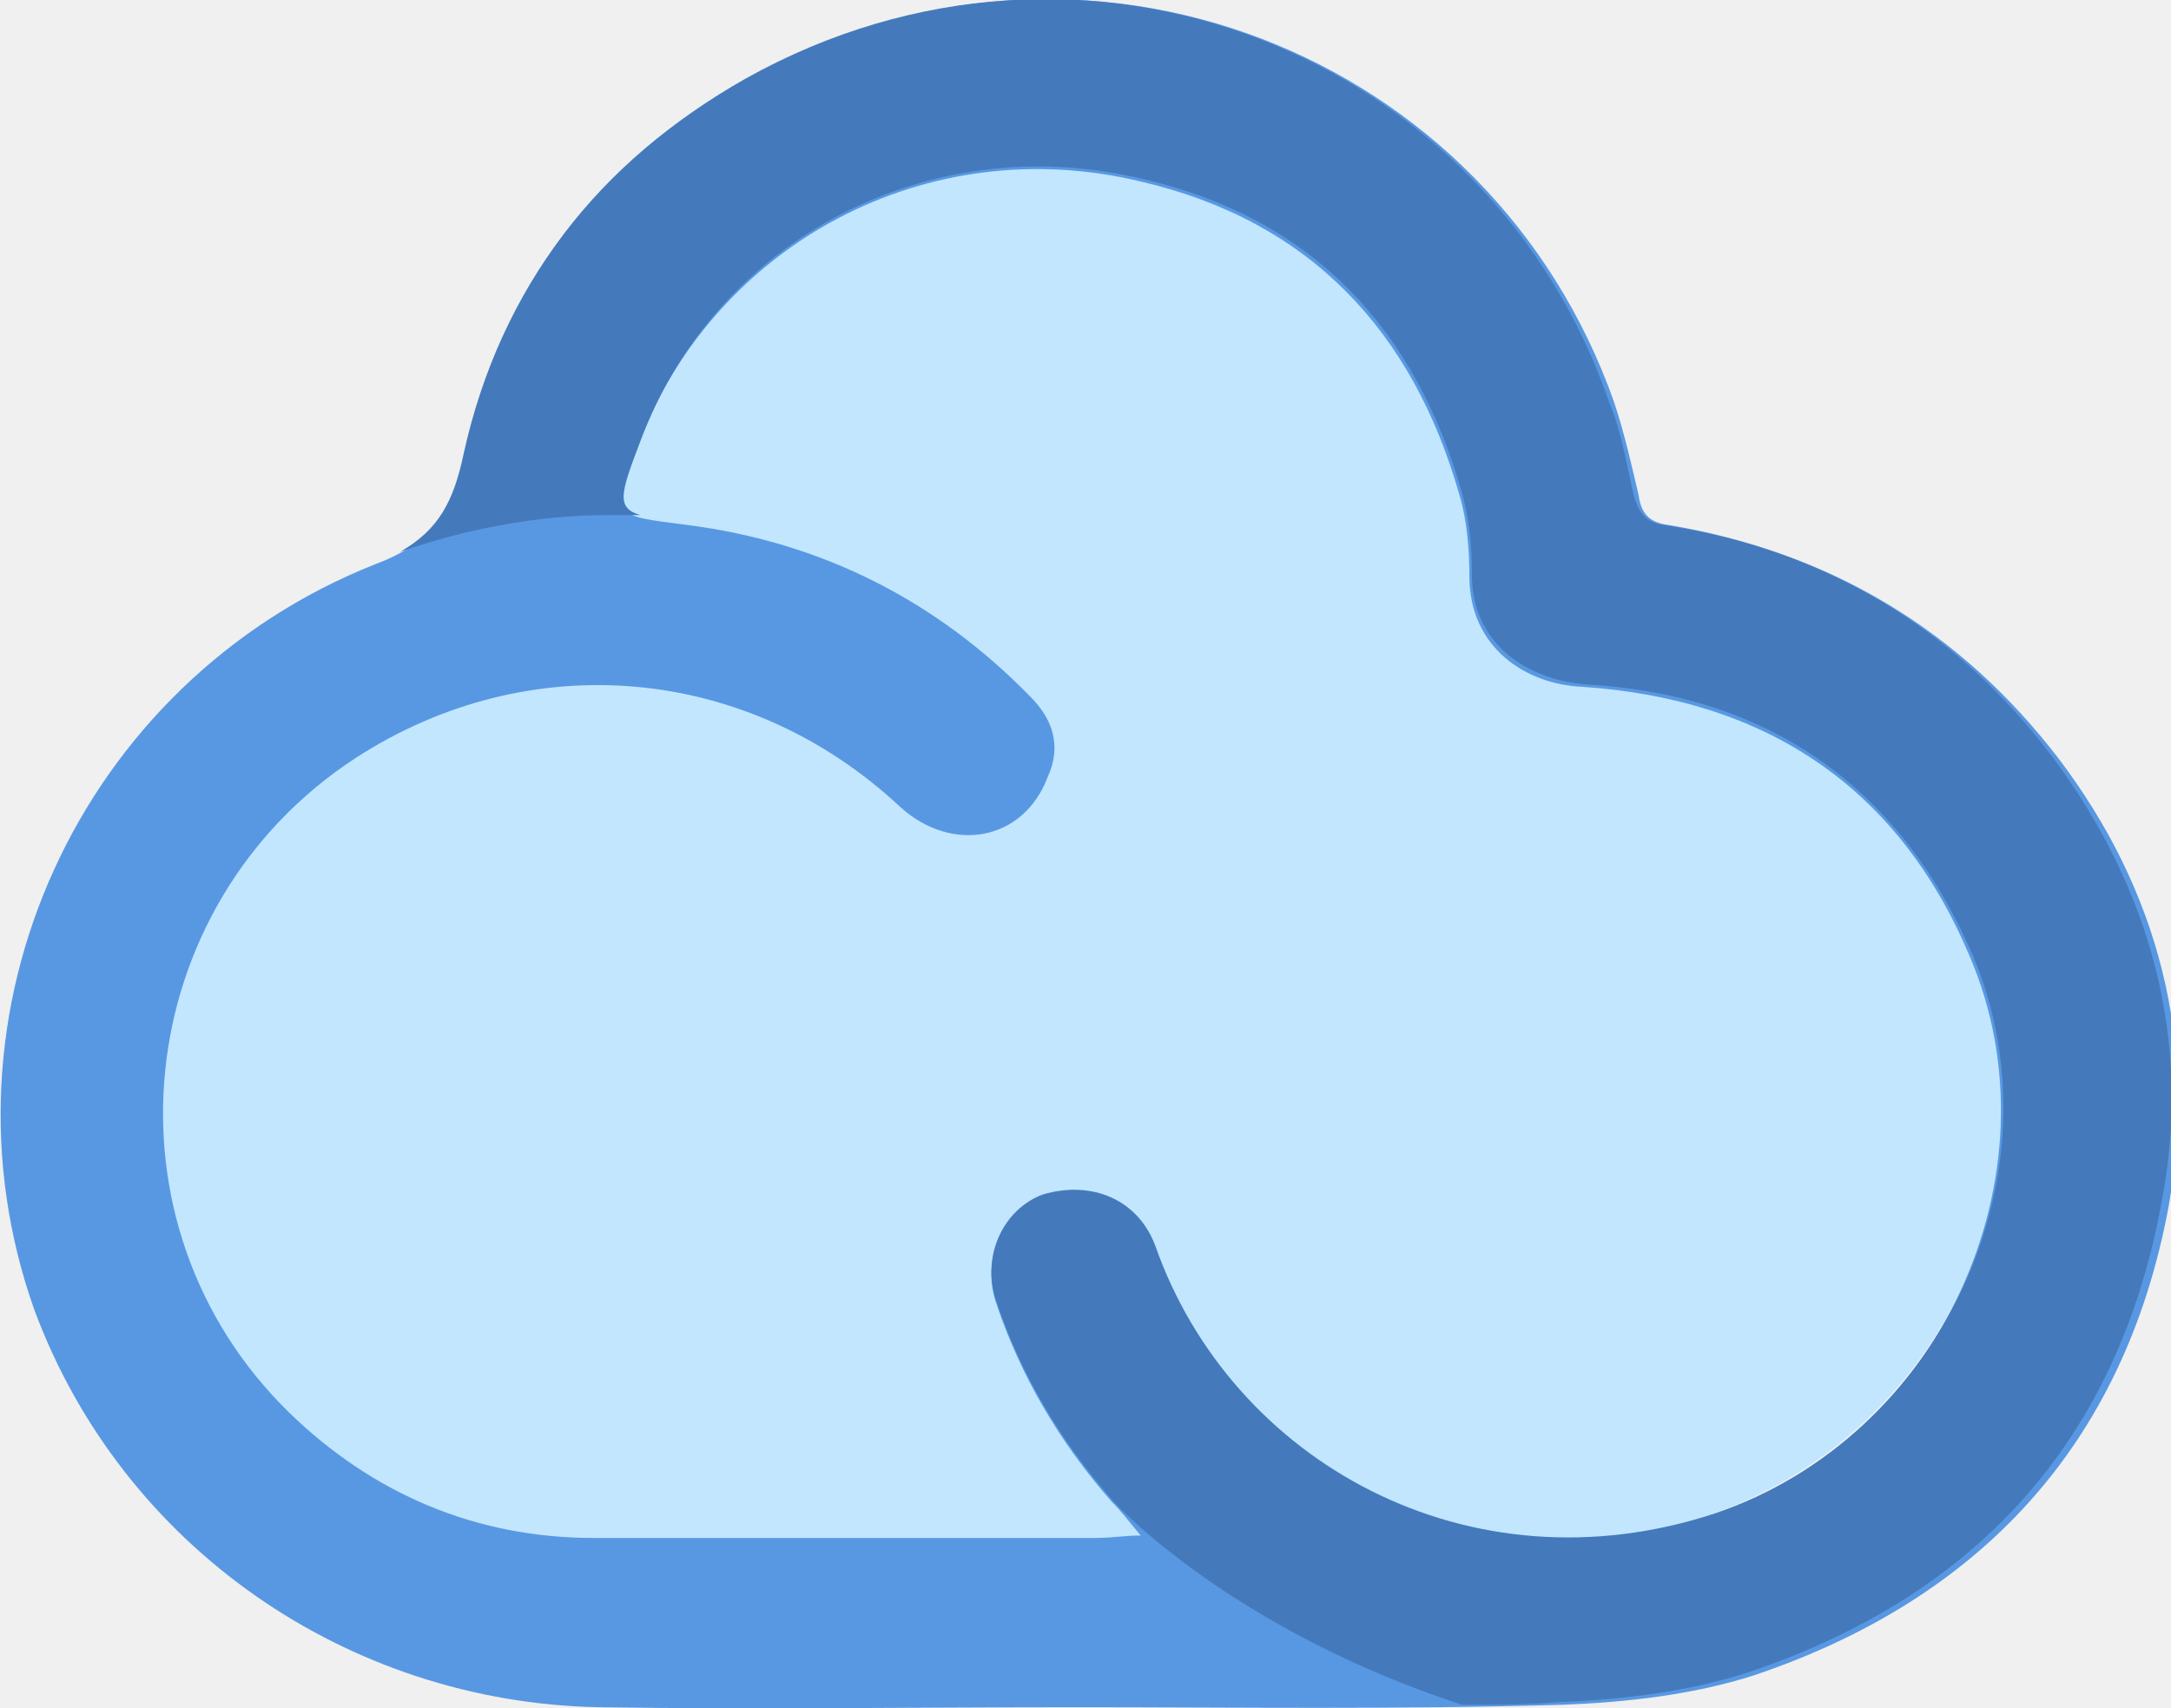
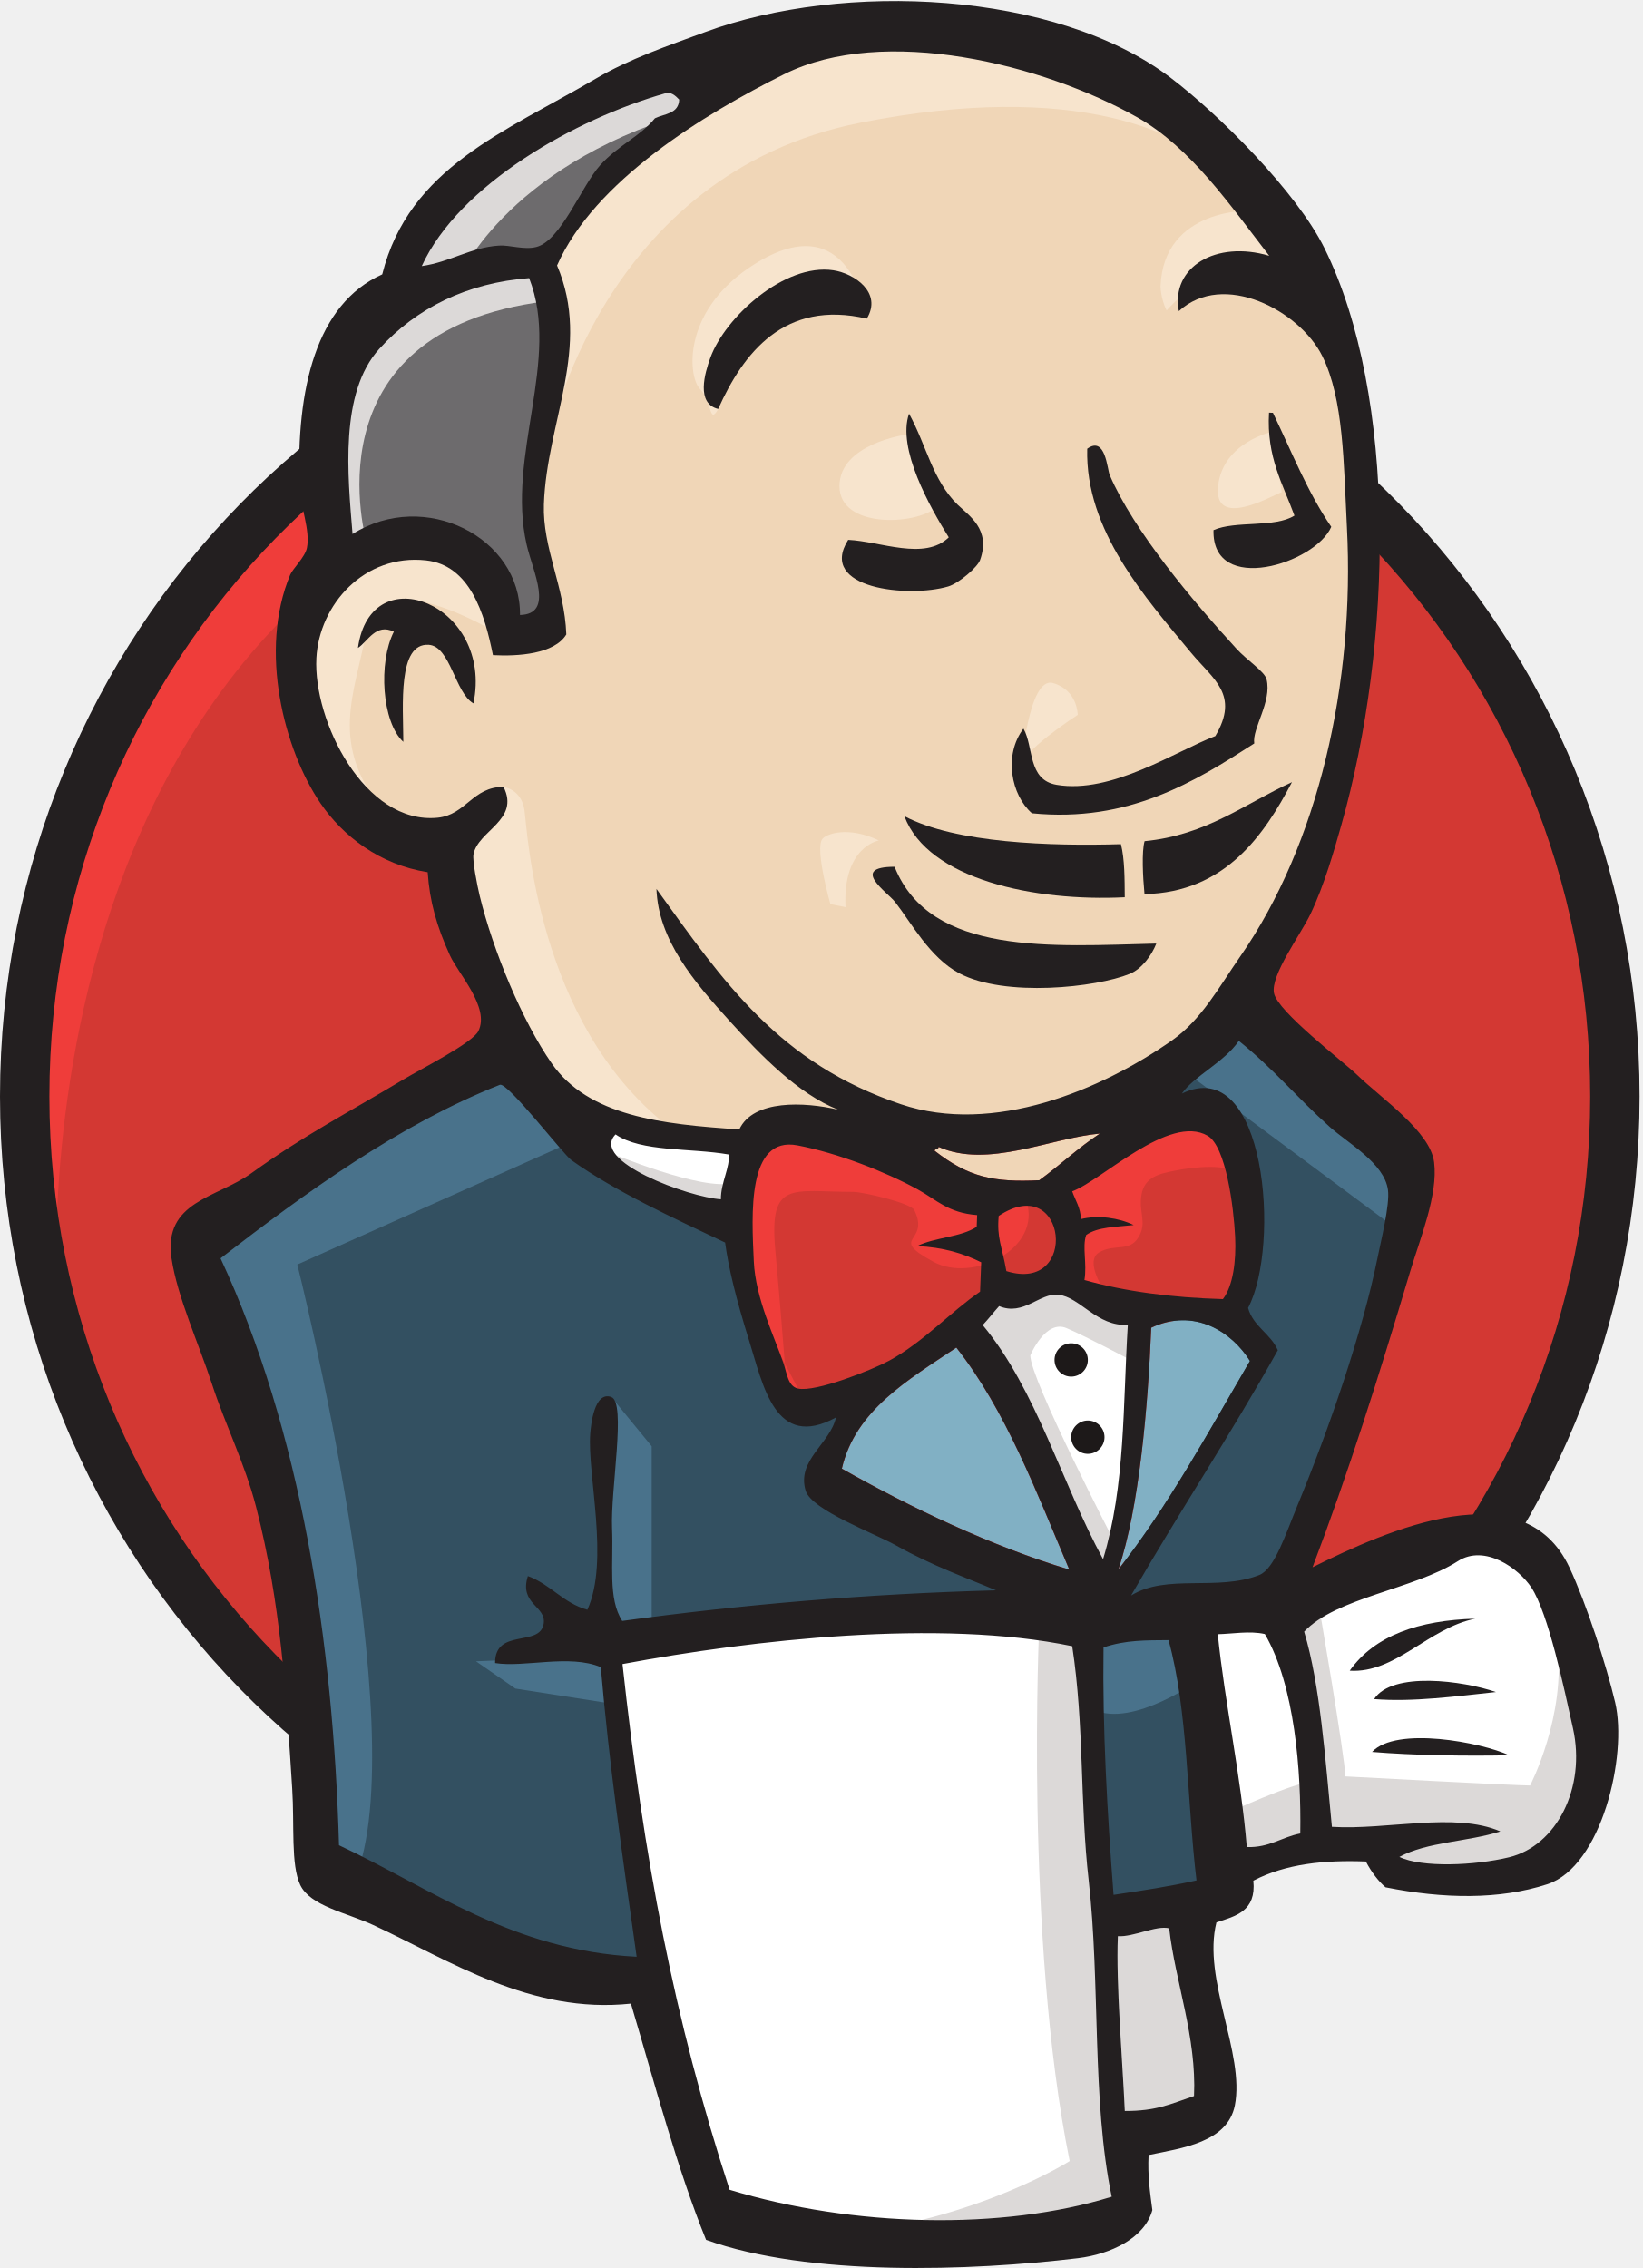
- <svg xmlns="http://www.w3.org/2000/svg" version="1.1" id="Layer_1" x="0px" y="0px" viewBox="0 0 88.5 69.6" style="enable-background:new 0 0 88.5 69.6;" xml:space="preserve">
-   <style type="text/css">
- 	.st0{fill:#C1E6FE;}
- 	.st1{fill:#5898E3;}
- 	.st2{fill:#447ABC;}
- </style>
-   <rect x="21" y="44.6" class="st0" width="46.6" height="21.7" />
-   <path class="st0" d="M63.9,45.1c0,9.7-30,17.6-39.8,17.6S6.5,54.8,6.5,45.1s7.9-17.6,17.6-17.6S63.9,35.3,63.9,45.1z" />
-   <path class="st0" d="M81.6,45.1c0,9.7-7.9,17.6-17.6,17.6s-35.5-7.9-35.5-17.6S54.3,27.5,64,27.5S81.6,35.3,81.6,45.1z" />
-   <ellipse class="st0" cx="43.8" cy="23.7" rx="20.9" ry="19.2" />
-   <g id="RdVmQV_1_">
-     <g>
-       <path class="st1" d="M43.9,69.6c-6.5,0-13,0.1-19.5,0C14.2,69.4,5,63.1,1.4,53.4C-2.9,41.3,3.2,27.8,15.3,23    c2.4-0.9,3.2-2.2,3.7-4.5c1.4-6.8,5.4-12,11.5-15.3c13.8-7.7,30.3-1,35.3,13.2c0.4,1.2,0.7,2.5,1,3.8c0.1,0.7,0.4,1.1,1.2,1.2    c6.6,1.1,11.9,4.3,15.9,9.5c4.1,5.4,5.7,11.6,4.5,18.3c-1.8,9.7-7.7,16-16.9,19.1c-2.5,0.8-5.2,1.1-7.8,1.2    C56.9,69.7,50.4,69.6,43.9,69.6L43.9,69.6z M46.5,62.6c-0.5-0.6-0.8-1-1.2-1.4c-2.1-2.4-3.7-5.1-4.7-8.1c-0.6-1.8,0.3-3.7,1.9-4.3    c1.9-0.7,3.9,0.2,4.6,2.1c3,8.8,12.8,14.2,22.7,10.9c9.2-3,14.3-13.9,10.5-22.8c-2.9-6.9-8.3-10.5-15.8-11    c-2.3-0.1-4.6-1.6-4.6-4.5c0-1.1-0.1-2.3-0.4-3.3c-1.9-6.7-6.1-11.2-13-12.8C37.8,5.3,29.2,9.9,26,18.1c-1.1,3-1.1,2.9,2,3.3    c5.5,0.7,10.2,3.1,14,7c0.9,0.9,1.3,2,0.7,3.3c-1,2.6-3.9,3.1-6,1.2c-6.2-5.8-15.1-6.6-22.2-2c-9.2,6-10.6,19-2.7,26.7    c3.4,3.3,7.6,5.1,12.4,5.1c6.8,0,13.6,0,20.4,0C45.4,62.7,45.8,62.6,46.5,62.6z" />
+ <svg xmlns="http://www.w3.org/2000/svg" id="svg2" version="1.1" width="226" height="312" xml:space="preserve">
+   <defs id="defs6">
+     <clipPath clipPathUnits="userSpaceOnUse" id="clipPath18">
+       <path d="M 0,2494.84 0,0 l 1804.34,0 0,2494.84 -1804.34,0 z" id="path20" />
+     </clipPath>
+   </defs>
+   <g id="g10" transform="matrix(1.25,0,0,-1.25,0,312)">
+     <g id="g3393">
+       <path d="m 177.718,129.264 c 0,-49.429 -39.175,-89.499 -87.5,-89.499 -48.324,0 -87.499,40.07 -87.499,89.499 0,49.43 39.175,89.501 87.499,89.501 48.325,0 87.5,-40.071 87.5,-89.501" style="fill:#d33833;fill-opacity:1;fill-rule:evenodd;stroke:none" id="path22" />
+       <path d="m 6.284,107.098 c 0,0 -6.334,93.333 79.666,96 l -6,10 -46.666,-15.667 -13.334,-15.333 -11.666,-22.334 -6.667,-26 2,-17.333" style="fill:#ef3d3a;fill-opacity:1;fill-rule:nonzero;stroke:none" id="path24" />
+       <path d="M 30.288,190.319 C 14.936,174.611 5.436,152.923 5.436,128.93 l 0,0 c 0,-23.988 9.5,-45.679 24.852,-61.384 l 0,0 C 45.648,51.841 66.815,42.15 90.217,42.15 l 0,0 c 23.402,0 44.571,9.691 59.929,25.396 l 0,0 c 15.351,15.705 24.853,37.396 24.853,61.384 l 0,0 c 0,23.993 -9.502,45.681 -24.853,61.389 l 0,0 c -15.358,15.702 -36.527,25.393 -59.929,25.395 l 0,0 C 66.815,215.712 45.648,206.021 30.288,190.319 l 0,0 z M 26.402,63.747 C 10.087,80.433 0,103.493 0,128.93 l 0,0 c 0,25.441 10.087,48.499 26.402,65.186 l 0,0 c 16.312,16.69 38.892,27.035 63.815,27.032 l 0,0 c 24.923,0.003 47.505,-10.342 63.814,-27.032 l 0,0 c 16.317,-16.687 26.405,-39.747 26.403,-65.186 l 0,0 c 0.002,-25.437 -10.086,-48.497 -26.403,-65.183 l 0,0 C 137.722,47.058 115.14,36.714 90.217,36.714 l 0,0 c -24.923,0 -47.503,10.344 -63.815,27.033 l 0,0" style="fill:#231f20;fill-opacity:1;fill-rule:nonzero;stroke:none" id="path26" />
+       <path d="m 127.051,128.768 -13.334,-2 -18,-2 -11.667,-0.333 -11.333,0.333 -8.667,2.667 -7.667,8.333 -6,17 -1.333,3.667 -8,2.666 -4.667,7.667 -3.333,11 3.667,9.667 8.666,3 7,-3.334 3.334,-7.333 4,0.667 1.333,1.666 -1.333,7.667 -0.334,9.667 2,13.333 -0.078,7.616 6.078,9.717 10.667,7.667 18.667,8 20.666,-3 18,-13 8.334,-13.333 5.333,-9.667 1.333,-24 -4,-20.667 -7.333,-18.333 -7,-9.667" style="fill:#f0d6b7;fill-opacity:1;fill-rule:evenodd;stroke:none" id="path28" />
+       <path d="m 115.717,71.102 -47.667,-2 0,-8 4,-28 -2,-2.334 -33.333,11.334 -2.334,4 -3.333,37.666 -7.666,22.667 -1.667,5.333 26.666,18.333 8.334,3.334 7.333,-9 6.333,-5.667 7.334,-2.333 3.333,-1 4,-17.333 3,-3.667 7.667,2.667 -5.334,-10.334 29,-13.666 -3.666,-2" style="fill:#335061;fill-opacity:1;fill-rule:evenodd;stroke:none" id="path30" />
+       <path d="m 36.717,187.435 8.666,3 7,-3.334 3.334,-7.333 4,0.667 1,4 -2,7.666 2,18.334 -1.667,10 6,7 13,10.333 -3.667,5 -18.333,-9 -7.667,-6 -4.333,-9.333 -6.667,-9 -2,-10.667 1.334,-11.333" style="fill:#6d6b6d;fill-opacity:1;fill-rule:evenodd;stroke:none" id="path32" />
+       <path d="m 50.383,218.768 c 0,0 5,12.333 25,18.333 20,6 1,4.334 1,4.334 l -21.666,-8.334 -8.334,-8.333 -3.666,-6.667 7.666,0.667" style="fill:#dcd9d8;fill-opacity:1;fill-rule:evenodd;stroke:none" id="path34" />
+       <path d="m 40.383,189.768 c 0,0 -7,23.334 19.667,26.667 l -1,4 -18.333,-4.334 -5.334,-17.333 1.334,-11.333 3.666,2.333" style="fill:#dcd9d8;fill-opacity:1;fill-rule:evenodd;stroke:none" id="path36" />
+       <path d="m 51.05,158.768 4.364,4.229 c 0,0 1.97,-0.229 2.303,-2.562 0.333,-2.334 1.333,-23.334 15.666,-34.668 1.307,-1.034 -10.666,1.668 -10.666,1.668 l -10.667,16.666" style="fill:#f7e4cd;fill-opacity:1;fill-rule:evenodd;stroke:none" id="path38" />
+       <path d="m 112.385,165.101 c 0,0 0.777,10.104 3.498,9.327 2.721,-0.777 2.721,-3.498 2.721,-3.498 0,0 -6.608,-4.275 -6.219,-5.829" style="fill:#f7e4cd;fill-opacity:1;fill-rule:evenodd;stroke:none" id="path40" />
+       <path d="m 140.05,202.101 c 0,0 -5.494,-1.16 -6,-6 -0.506,-4.841 6,-1 7,-0.667" style="fill:#f7e4cd;fill-opacity:1;fill-rule:nonzero;stroke:none" id="path42" />
+       <path d="m 99.717,201.767 c 0,0 -7.334,-1 -7.334,-5.666 0,-4.667 8.334,-4.334 10.667,-2.334" style="fill:#f7e4cd;fill-opacity:1;fill-rule:nonzero;stroke:none" id="path44" />
+       <path d="m 54.383,180.101 c 0,0 -12.667,7.667 -14,0.333 -1.333,-7.333 -4.334,-12.667 2,-20.333 l -4.333,1.333 -4,10.333 -1.333,10 7.666,8.001 8.667,-0.667 5,-4 0.333,-5" style="fill:#f7e4cd;fill-opacity:1;fill-rule:evenodd;stroke:none" id="path46" />
+       <path d="m 60.383,201.101 c 0,0 5.667,29.333 34.334,35 23.601,4.665 35.999,-1 40.666,-6.333 0,0 -21,24.999 -41,17.333 -20,-7.667 -34.666,-21.667 -34.333,-30.666 0.568,-15.328 0.333,-15.334 0.333,-15.334" style="fill:#f7e4cd;fill-opacity:1;fill-rule:evenodd;stroke:none" id="path48" />
+       <path d="m 137.717,226.435 c 0,0 -9.666,0.333 -10,-8.334 0,0 -0.001,-1.333 0.666,-2.666 0,0 7.668,8.667 12.334,4" style="fill:#f7e4cd;fill-opacity:1;fill-rule:evenodd;stroke:none" id="path50" />
+       <path d="m 95.389,214.532 c 0,0 -1.664,13.303 -13.006,5.569 -7.333,-5 -6.666,-12 -5.333,-13.333 1.333,-1.334 0.971,-4.019 1.986,-2.176 1.014,1.843 0.68,7.843 4.348,9.509 3.667,1.667 9.678,3.529 12.006,0.431" style="fill:#f7e4cd;fill-opacity:1;fill-rule:evenodd;stroke:none" id="path52" />
+       <path d="m 64.05,124.435 -31.333,-14 c 0,0 13,-51.667 6.333,-67.667 l -4.667,1.666 -0.333,19.667 -8.666,37.333 -3.667,10.334 32.666,21.999 9.667,-9.332" style="fill:#49728b;fill-opacity:1;fill-rule:evenodd;stroke:none" id="path54" />
+       <path d="m 67.272,95.858 4.445,-5.424 0,-20 -5.334,0 c 0,0 -0.666,14 -0.666,15.667 0,1.667 0.666,7.667 0.666,7.667" style="fill:#49728b;fill-opacity:1;fill-rule:evenodd;stroke:none" id="path56" />
+       <path d="m 67.383,67.434 -15,-0.666 4.334,-3 10.666,-1.667" style="fill:#49728b;fill-opacity:1;fill-rule:evenodd;stroke:none" id="path58" />
+       <path d="m 118.717,70.768 12.333,0.333 3,-30.667 -12.667,-1.666 -2.666,32" style="fill:#335061;fill-opacity:1;fill-rule:evenodd;stroke:none" id="path60" />
+       <path d="m 122.05,70.768 18.667,1 c 0,0 7.666,19.333 7.666,20.333 0,1 6.667,28 6.667,28 l -15,15.666 -3,2.667 -8,-8 0,-31 -7,-28.666" style="fill:#335061;fill-opacity:1;fill-rule:evenodd;stroke:none" id="path62" />
+       <path d="m 130.383,73.101 -11.666,-2.333 1.666,-9.334 c 4.333,-2 11.667,3.334 11.667,3.334" style="fill:#49728b;fill-opacity:1;fill-rule:evenodd;stroke:none" id="path64" />
+       <path d="m 130.717,131.434 23.333,-17.333 0.667,8 -17.667,16.333 -6.333,-7" style="fill:#49728b;fill-opacity:1;fill-rule:evenodd;stroke:none" id="path66" />
+       <path d="M 78.951,5.098 72.05,33.102 68.617,53.765 68.05,69.102 l 31.235,1.663 19.433,0.003 -1.767,-35.003 3,-27 -0.333,-5 -25.333,-2 -15.334,3.333" style="fill:#ffffff;fill-opacity:1;fill-rule:evenodd;stroke:none" id="path68" />
+       <path d="m 114.383,71.101 c 0,0 -1.666,-34.667 3.334,-59.333 0,0 -10,-6.334 -24.667,-8 l 28,1 3.333,2 -4,54.666 -1,11.668" style="fill:#dcd9d8;fill-opacity:1;fill-rule:evenodd;stroke:none" id="path70" />
+       <path d="m 134.618,43.098 13,3.667 24.666,1.333 3.667,11.333 -6.667,19.667 -7.666,1 -10.667,-3.333 -10.234,-4.997 -5.433,0.997 -4.234,-1.664" style="fill:#ffffff;fill-opacity:1;fill-rule:evenodd;stroke:none" id="path72" />
+       <path d="m 134.383,49.768 c 0,0 8.666,3.999 10,3.666 l -3.666,18.334 4.333,1.666 c 0,0 3,-17.333 3,-19.333 0,0 18.666,-1 20.333,-1 0,0 4,7.667 3,15.667 l 3.667,-10.667 0.333,-6 -5.333,-8 -6,-1.333 -10,0.333 -3.333,4.333 -11.667,-1.666 -3.667,-1.334" style="fill:#dcd9d8;fill-opacity:1;fill-rule:evenodd;stroke:none" id="path74" />
+       <path d="m 121.284,73.431 -7.333,18.667 -7.667,11 c 0,0 1.666,4.667 4,4.667 2.334,0 7.667,0 7.667,0 l 7.333,-2.667 -0.666,-12.333 -3.334,-19.334" style="fill:#ffffff;fill-opacity:1;fill-rule:nonzero;stroke:none" id="path76" />
+       <path d="m 122.717,79.768 c 0,0 -9.334,17.999 -9.334,20.666 0,0 1.666,4 4,3 2.334,-1 7.334,-3.666 7.334,-3.666 l 0,6.333 -11.334,2.334 -7.666,-1 13,-30.667 2.666,-0.334" style="fill:#dcd9d8;fill-opacity:1;fill-rule:evenodd;stroke:none" id="path78" />
+       <path d="m 81.951,123.764 -9.234,1.004 -8.667,2.667 0,-3 4.235,-4.67 13.333,-6" style="fill:#ffffff;fill-opacity:1;fill-rule:nonzero;stroke:none" id="path80" />
+       <path d="m 67.051,122.765 c 0,0 10.334,-4.334 13.667,-3.334 l 0.332,-3.996 -9.332,1.996 -5.667,4 1,1.334" style="fill:#dcd9d8;fill-opacity:1;fill-rule:evenodd;stroke:none" id="path82" />
+       <path d="m 134.582,106.63 c -5.656,0.166 -10.766,0.838 -15.24,2.1 0.304,1.834 -0.265,3.634 0.192,4.955 1.247,0.898 3.337,0.884 5.222,1.095 -1.63,0.801 -3.92,1.118 -5.801,0.655 -0.044,1.273 -0.615,2.062 -0.961,3.058 3.18,1.135 10.687,8.576 14.91,6.112 2.012,-1.172 2.867,-7.866 3.023,-11.121 0.13,-2.7 -0.245,-5.424 -1.345,-6.854" style="fill:#d33833;fill-opacity:1;fill-rule:evenodd;stroke:none" id="path84" />
+       <path d="m 134.582,106.63 c -5.656,0.166 -10.766,0.838 -15.24,2.1 0.304,1.834 -0.265,3.634 0.192,4.955 1.247,0.898 3.337,0.884 5.222,1.095 -1.63,0.801 -3.92,1.118 -5.801,0.655 -0.044,1.273 -0.615,2.062 -0.961,3.058 3.18,1.135 10.687,8.576 14.91,6.112 2.012,-1.172 2.867,-7.866 3.023,-11.121 0.13,-2.7 -0.245,-5.424 -1.345,-6.854 z" style="fill:none;stroke:#d33833;stroke-width:2;stroke-linecap:butt;stroke-linejoin:miter;stroke-miterlimit:4;stroke-opacity:1;stroke-dasharray:none" id="path86" />
+       <path d="m 107.535,115.876 c -0.015,-0.428 -0.033,-0.859 -0.05,-1.291 -1.766,-1.16 -4.617,-1.146 -6.555,-2.121 2.857,-0.125 5.106,-0.813 7.052,-1.783 -0.043,-1.078 -0.084,-2.155 -0.126,-3.233 -3.237,-2.216 -6.194,-5.516 -10.005,-7.594 -1.802,-0.983 -8.126,-3.512 -10.043,-3.065 -1.085,0.252 -1.182,1.598 -1.616,2.867 -0.924,2.717 -3.051,7.042 -3.236,11.132 -0.236,5.166 -0.758,13.824 4.809,12.76 4.491,-0.857 9.715,-2.926 13.193,-4.826 2.125,-1.162 3.354,-2.598 6.578,-2.846" style="fill:#d33833;fill-opacity:1;fill-rule:evenodd;stroke:none" id="path88" />
+       <path d="m 107.535,115.876 c -0.015,-0.428 -0.033,-0.859 -0.05,-1.291 -1.766,-1.16 -4.617,-1.146 -6.555,-2.121 2.857,-0.125 5.106,-0.813 7.052,-1.783 -0.043,-1.078 -0.084,-2.155 -0.126,-3.233 -3.237,-2.216 -6.194,-5.516 -10.005,-7.594 -1.802,-0.983 -8.126,-3.512 -10.043,-3.065 -1.085,0.252 -1.182,1.598 -1.616,2.867 -0.924,2.717 -3.051,7.042 -3.236,11.132 -0.236,5.166 -0.758,13.824 4.809,12.76 4.491,-0.857 9.715,-2.926 13.193,-4.826 2.125,-1.162 3.354,-2.598 6.578,-2.846 z" style="fill:none;stroke:#d33833;stroke-width:2;stroke-linecap:butt;stroke-linejoin:miter;stroke-miterlimit:4;stroke-opacity:1;stroke-dasharray:none" id="path90" />
+       <path d="m 110.75,109.712 c -0.494,2.814 -1.065,3.617 -0.844,6.072 7.505,5.004 8.914,-8.595 0.844,-6.072" style="fill:#d33833;fill-opacity:1;fill-rule:evenodd;stroke:none" id="path92" />
+       <path d="m 110.75,109.712 c -0.494,2.814 -1.065,3.617 -0.844,6.072 7.505,5.004 8.914,-8.595 0.844,-6.072 z" style="fill:none;stroke:#d33833;stroke-width:2;stroke-linecap:butt;stroke-linejoin:miter;stroke-miterlimit:4;stroke-opacity:1;stroke-dasharray:none" id="path94" />
+       <path d="m 121.617,107.431 c 0,0 -2.334,3.334 -0.667,4.334 1.667,1 3.334,-0.001 4.334,1.666 1,1.667 0,2.667 0.333,4.667 0.333,2 2.001,2.334 3.667,2.667 1.666,0.333 6.334,1 7,-0.667 l -2,6 -4,1.333 -12.667,-7.333 -0.667,-3.667 0,-7.333" style="fill:#ef3d3a;fill-opacity:1;fill-rule:evenodd;stroke:none" id="path96" />
+       <path d="m 86.617,96.431 c -0.4,5.202 -0.824,10.397 -1.296,15.594 -0.706,7.76 1.864,6.406 8.591,6.406 1.027,0 6.326,-1.225 6.705,-2 1.818,-3.713 -3.04,-2.888 2.094,-5.688 4.334,-2.363 11.99,1.435 10.239,6.688 -0.98,1.168 -5.106,0.364 -6.585,1.131 -2.604,1.35 -5.208,2.7 -7.812,4.05 -3.313,1.719 -10.971,4.225 -14.503,1.823 -8.95,-6.087 0.565,-21.296 3.758,-27.646" style="fill:#ef3d3a;fill-opacity:1;fill-rule:evenodd;stroke:none" id="path98" />
+       <path d="m 95.389,214.532 c -9.085,2.116 -13.6,-3.802 -16.354,-9.94 -2.459,0.596 -1.48,3.94 -0.859,5.644 1.626,4.472 8.18,10.425 13.534,9.618 2.304,-0.347 5.423,-2.454 3.679,-5.322" style="fill:#231f20;fill-opacity:1;fill-rule:evenodd;stroke:none" id="path100" />
+       <path d="m 139.655,204.186 c 0.143,-0.006 0.288,-0.011 0.431,-0.017 2.053,-4.265 3.83,-8.783 6.42,-12.548 -1.735,-4.041 -13.138,-7.617 -12.962,-0.361 2.466,1.078 6.723,0.22 8.909,1.597 -1.264,3.469 -3.088,6.422 -2.798,11.329" style="fill:#231f20;fill-opacity:1;fill-rule:evenodd;stroke:none" id="path102" />
+       <path d="m 100.04,204.075 c 1.948,-3.571 2.582,-7.323 5.351,-10.022 1.247,-1.215 3.672,-2.696 2.47,-6.075 -0.281,-0.797 -2.334,-2.574 -3.519,-2.923 -4.329,-1.278 -14.416,-0.264 -11,5.133 3.58,-0.167 8.392,-2.325 11.068,0.274 -2.055,3.285 -5.719,9.784 -4.37,13.613" style="fill:#231f20;fill-opacity:1;fill-rule:evenodd;stroke:none" id="path104" />
+       <path d="m 138.03,167.781 c -6.518,-4.187 -13.786,-8.74 -24.466,-7.684 -2.282,1.984 -3.152,6.399 -0.935,9.315 1.154,-1.984 0.429,-5.633 3.645,-6.182 6.06,-1.037 13.113,3.707 17.472,5.365 2.703,4.557 -0.233,6.233 -2.668,9.166 -4.985,6.009 -11.672,13.457 -11.429,22.453 2.015,1.461 2.189,-2.23 2.478,-2.902 2.603,-6.092 9.154,-13.883 13.935,-19.097 1.174,-1.284 3.107,-2.516 3.322,-3.365 0.62,-2.469 -1.613,-5.427 -1.354,-7.069" style="fill:#231f20;fill-opacity:1;fill-rule:evenodd;stroke:none" id="path106" />
+       <path d="m 52.102,172.189 c -2.043,1.166 -2.529,6.302 -4.928,6.448 -3.428,0.208 -2.803,-6.663 -2.789,-10.681 -2.359,2.142 -2.774,8.737 -1.041,12.124 -1.975,0.97 -2.857,-1.07 -3.953,-1.789 1.408,10.23 14.965,4.745 12.711,-6.102" style="fill:#231f20;fill-opacity:1;fill-rule:evenodd;stroke:none" id="path108" />
+       <path d="m 142.18,163.521 c -3.034,-5.775 -7.326,-12.135 -16.229,-12.32 -0.181,1.865 -0.32,4.703 0.01,5.826 6.806,0.654 11.008,4.118 16.219,6.494" style="fill:#231f20;fill-opacity:1;fill-rule:evenodd;stroke:none" id="path110" />
+       <path d="m 99.527,159.777 c 5.678,-2.986 16.114,-3.307 23.832,-3.081 0.414,-1.691 0.404,-3.78 0.42,-5.842 -9.921,-0.495 -21.651,1.96 -24.252,8.923" style="fill:#231f20;fill-opacity:1;fill-rule:evenodd;stroke:none" id="path112" />
+       <path d="m 98.447,154.209 c 3.927,-9.859 17.423,-8.724 28.804,-8.452 -0.501,-1.28 -1.587,-2.792 -2.937,-3.339 -3.647,-1.484 -13.706,-2.61 -18.769,0.079 -3.211,1.707 -5.274,5.564 -7.033,7.825 -0.85,1.092 -5.08,3.881 -0.064,3.887" style="fill:#231f20;fill-opacity:1;fill-rule:evenodd;stroke:none" id="path114" />
+       <path d="m 137.556,99.826 c -4.608,-7.892 -9.017,-15.998 -14.484,-22.959 2.292,6.739 3.273,18.018 3.619,26.617 4.795,2.244 8.901,-0.505 10.865,-3.658" style="fill:#81b0c4;fill-opacity:1;fill-rule:evenodd;stroke:none" id="path116" />
+       <path d="m 162.352,71.461 c -5.159,-1.033 -8.784,-6.047 -13.817,-5.725 2.766,3.899 7.613,5.543 13.817,5.725" style="fill:#231f20;fill-opacity:1;fill-rule:evenodd;stroke:none" id="path118" />
+       <path d="m 164.628,63.387 c -4.205,-0.444 -9.144,-1.125 -13.409,-0.774 2.019,3.084 9.798,2.02 13.409,0.774" style="fill:#231f20;fill-opacity:1;fill-rule:evenodd;stroke:none" id="path120" />
+       <path d="m 166.085,56.426 c -4.726,-0.102 -10.6,-0.008 -15.092,0.369 2.657,2.854 12.027,1.059 15.092,-0.369" style="fill:#231f20;fill-opacity:1;fill-rule:evenodd;stroke:none" id="path122" />
+       <path d="m 128.664,37.377 c 0.678,-5.935 3.031,-11.949 2.736,-18.449 -2.613,-0.881 -4.114,-1.652 -7.615,-1.647 -0.247,5.524 -0.986,13.969 -0.765,19.235 1.722,-0.114 4.261,1.23 5.644,0.861" style="fill:#dcd9d8;fill-opacity:1;fill-rule:evenodd;stroke:none" id="path124" />
+       <path d="m 121.045,124.849 c -2.373,-1.549 -4.394,-3.483 -6.673,-5.137 -5.054,-0.25 -7.812,0.35 -11.525,3.252 0.061,0.233 0.434,0.129 0.448,0.415 5.41,-2.411 12.287,0.982 17.75,1.47" style="fill:#f0d6b7;fill-opacity:1;fill-rule:evenodd;stroke:none" id="path126" />
+       <path d="m 92.644,87.971 c 1.486,6.441 7.311,9.777 12.6,13.324 5.459,-6.928 8.779,-15.838 12.435,-24.436 -8.638,2.604 -17.464,6.829 -25.035,11.112" style="fill:#81b0c4;fill-opacity:1;fill-rule:evenodd;stroke:none" id="path128" />
+       <path d="m 123.02,36.516 c -0.221,-5.266 0.518,-13.711 0.765,-19.235 3.501,-0.005 5.002,0.766 7.615,1.647 0.295,6.5 -2.058,12.514 -2.736,18.449 -1.383,0.369 -3.922,-0.975 -5.644,-0.861 z M 68.506,66.465 C 70.814,45.242 74.158,27.401 80.291,8.608 93.902,4.475 110.311,4.115 122.342,7.844 120.133,18.451 121.098,31.365 119.807,42.684 c -0.973,8.508 -0.477,17.068 -1.811,25.748 -14.578,3.033 -35.184,0.709 -49.49,-1.967 z m 52.937,1.834 c -0.123,-9.115 0.408,-18.106 1.104,-27.232 3.5,0.525 5.875,0.876 9.127,1.589 -1.056,8.786 -0.926,18.672 -3.077,26.444 -2.486,-0.024 -4.675,0.029 -7.154,-0.801 z m 17.755,1.469 c -1.661,0.381 -3.595,0.015 -5.182,-0.016 0.746,-7.43 2.556,-15.629 3.193,-23.428 2.497,-0.078 3.831,1.1 5.885,1.496 0.11,6.846 -0.598,16.278 -3.896,21.948 z m 26.884,-24.563 c 5.205,1.264 8.478,7.639 7.022,14.186 -0.977,4.4 -2.717,12.685 -4.579,15.5 -1.376,2.082 -5.107,4.808 -8.086,2.9 -4.846,-3.103 -13.383,-4.004 -16.917,-7.76 1.772,-5.9 2.322,-14.004 3.053,-21.48 6.054,-0.377 13.503,1.666 18.538,-0.502 -3.515,-1.139 -8.076,-1.148 -11.113,-2.807 2.482,-1.199 8.293,-0.957 12.082,-0.037 z M 117.679,76.859 c -3.656,8.598 -6.976,17.508 -12.435,24.436 C 99.955,97.748 94.131,94.412 92.644,87.971 100.215,83.688 109.041,79.463 117.679,76.859 z m 9.012,26.625 c -0.346,-8.599 -1.327,-19.878 -3.619,-26.617 5.467,6.961 9.876,15.067 14.484,22.959 -1.964,3.153 -6.07,5.902 -10.865,3.658 z m -10.216,3.63 c -2.071,0.223 -3.829,-2.381 -6.522,-1.255 -0.617,-0.682 -1.178,-1.421 -1.807,-2.087 5.948,-7.168 8.651,-17.338 13.245,-25.762 2.465,8.092 2.181,16.957 2.724,25.789 -3.387,-0.215 -5.266,3.063 -7.64,3.315 z m -6.569,8.67 c -0.221,-2.455 0.35,-3.258 0.844,-6.072 8.07,-2.523 6.661,11.076 -0.844,6.072 z m -8.949,2.938 c -3.477,1.9 -8.701,3.969 -13.193,4.826 -5.567,1.065 -5.046,-7.594 -4.809,-12.76 0.185,-4.09 2.312,-8.415 3.236,-11.132 0.434,-1.269 0.531,-2.615 1.616,-2.867 1.917,-0.447 8.241,2.082 10.043,3.065 3.811,2.078 6.768,5.378 10.005,7.594 0.042,1.078 0.083,2.155 0.126,3.233 -1.946,0.97 -4.195,1.658 -7.052,1.783 1.938,0.975 4.789,0.961 6.555,2.121 0.017,0.432 0.035,0.863 0.05,1.291 -3.224,0.248 -4.453,1.684 -6.578,2.846 z m -33.214,6.033 c -2.886,-2.93 8.095,-6.924 11.591,-7.139 -0.019,1.854 1.057,3.602 0.84,4.932 -4.152,0.729 -9.609,0.248 -12.43,2.207 z m 35.552,-1.376 c -0.014,-0.286 -0.387,-0.182 -0.448,-0.415 3.713,-2.902 6.471,-3.502 11.525,-3.252 2.279,1.654 4.3,3.588 6.673,5.137 -5.463,-0.488 -12.34,-3.881 -17.75,-1.47 z m 32.632,-9.895 c -0.156,3.255 -1.011,9.949 -3.023,11.121 -4.223,2.465 -11.73,-4.977 -14.91,-6.112 0.346,-0.996 0.917,-1.785 0.961,-3.058 1.881,0.463 4.171,0.146 5.801,-0.655 -1.885,-0.211 -3.975,-0.197 -5.222,-1.095 -0.457,-1.321 0.112,-3.121 -0.192,-4.955 4.474,-1.262 9.584,-1.934 15.24,-2.1 1.1,1.43 1.475,4.154 1.345,6.854 z m -73.042,8.437 c -0.906,0.646 -7.037,8.623 -7.877,8.292 C 43.914,125.838 33.541,118.273 24.271,111.118 33.109,92.154 36.677,68.92 37.307,46.526 47.432,41.791 56.324,34.965 70.062,34.252 68.473,45.5 67.022,55.535 66.119,66.125 c -3.452,1.455 -8.404,-0.066 -11.635,0.451 -0.027,3.893 4.934,1.705 5.347,4.323 0.311,1.98 -2.73,2.13 -1.739,5.248 2.525,-0.918 3.852,-2.946 6.545,-3.707 2.461,5.384 -0.034,14.91 0.32,19.41 0.067,0.845 0.422,4.681 2.314,4.008 1.675,-0.596 -0.096,-10.202 0.088,-14.461 0.167,-3.924 -0.474,-7.721 1.115,-10.184 13.275,1.807 26.766,2.975 41.129,3.369 -3.16,1.356 -6.914,2.639 -11.03,4.959 -2.231,1.258 -9.264,3.875 -9.908,5.994 -1.027,3.377 2.695,5.176 3.332,8.071 -6.701,-3.655 -8.008,3.503 -9.594,8.574 -1.436,4.593 -2.254,8.024 -2.606,10.673 -5.773,2.752 -11.944,5.539 -16.913,9.068 z m 67.179,7.327 c 9.243,4.482 10.909,-16.751 7.286,-23.591 0.56,-2.04 2.486,-2.821 3.272,-4.655 -5.158,-9.24 -10.887,-17.865 -16.15,-26.996 3.915,2.437 9.507,0.436 14.114,2.26 1.684,0.666 2.903,4.521 4.178,7.605 3.507,8.485 7.189,19.182 8.827,27.279 0.37,1.845 1.378,5.865 1.152,7.507 -0.403,2.94 -4.392,5.12 -6.421,6.938 -3.738,3.358 -6.092,6.313 -9.991,9.453 -1.581,-2.334 -4.974,-3.902 -6.267,-5.8 z m -88.318,81.968 c -4.404,-4.846 -3.482,-13.926 -2.949,-20.386 7.961,5.008 18.527,-0.396 18.428,-8.914 3.801,0.101 1.42,4.747 0.732,7.74 -2.247,9.776 3.785,20.397 0.274,29.337 -6.818,-0.517 -12.42,-3.302 -16.484,-7.777 z m 31.514,28.126 c -9.971,-2.826 -22.749,-10.071 -26.846,-19.028 3.173,0.461 5.375,2.061 8.505,2.259 1.183,0.077 2.732,-0.496 4.092,-0.158 2.709,0.672 4.995,6.746 7.039,9.006 1.992,2.207 4.387,3.15 6.025,5.162 1.053,0.508 2.609,0.473 2.669,2.054 -0.456,0.488 -0.937,0.86 -1.484,0.705 z m 51.903,-2.658 c -10.349,5.839 -27.866,10.231 -38.875,4.743 -8.883,-4.429 -20.89,-11.757 -24.984,-21.043 3.824,-8.961 -1.133,-17.172 -1.449,-26.27 -0.168,-4.841 2.279,-9.067 2.467,-14.337 -1.309,-2.159 -5.307,-2.425 -8.074,-2.277 -0.932,4.662 -2.562,9.902 -7.363,10.428 -6.793,0.743 -11.76,-4.879 -12.068,-10.754 -0.365,-6.909 5.307,-18.36 13.346,-17.565 3.106,0.307 3.868,3.42 7.252,3.388 1.834,-3.659 -2.829,-4.808 -3.309,-7.425 -0.125,-0.676 0.387,-3.318 0.684,-4.557 1.46,-6.033 4.715,-13.841 7.919,-18.434 4.066,-5.826 12.056,-6.704 20.65,-7.275 1.535,3.307 7.19,3.035 10.875,2.17 -4.416,1.749 -8.521,5.989 -11.924,9.742 -3.908,4.306 -7.867,8.925 -8.067,14.553 7.386,-10.246 13.487,-19.194 26.917,-23.701 10.162,-3.408 22.03,1.562 29.838,7.045 3.24,2.279 5.174,5.895 7.477,9.205 8.617,12.395 12.638,30.087 11.754,47.235 -0.364,7.072 -0.348,14.12 -2.721,18.878 -2.48,4.975 -10.868,9.426 -15.778,4.926 -0.91,4.838 4.083,7.83 9.948,6.089 -4.182,5.397 -8.571,11.882 -14.515,15.236 z M 144.444,77.117 c 8.087,4.02 23.197,10.821 28.267,-0.015 1.871,-3.994 4.066,-10.746 5.035,-14.869 1.369,-5.817 -1.484,-18.043 -7.463,-19.995 -5.281,-1.724 -11.443,-1.619 -17.804,-0.341 -0.749,0.623 -1.583,1.709 -2.166,2.841 -4.542,0.176 -8.795,-0.244 -12.383,-2.111 0.34,-3.359 -1.932,-3.898 -4.062,-4.59 -1.579,-6.261 3.159,-14.437 2.025,-20.146 -0.809,-4.067 -5.813,-4.696 -9.491,-5.457 -0.12,-2.26 0.161,-4.147 0.412,-6.059 -0.841,-3.099 -4.613,-4.863 -8.187,-5.295 -11.759,-1.414 -29.613,-2.049 -40.924,2.018 -3.156,7.742 -5.643,17.158 -8.271,25.998 -11.031,-1.178 -19.953,4.76 -28.364,8.65 -2.912,1.35 -6.941,2.094 -8.028,4.412 -1.055,2.244 -0.623,6.545 -0.885,10.608 -0.666,10.377 -1.236,20.386 -3.977,31.011 -1.23,4.768 -3.375,8.975 -4.871,13.569 -1.383,4.258 -3.799,9.52 -4.429,13.766 -0.934,6.293 4.991,6.643 8.78,9.37 5.857,4.217 10.455,6.549 16.799,10.355 1.879,1.127 7.545,3.98 8.19,5.294 1.281,2.605 -2.199,6.278 -3.13,8.32 -1.472,3.229 -2.24,5.972 -2.45,9.158 -5.322,0.841 -9.355,4.008 -11.792,7.579 -4.031,5.91 -6.826,16.844 -3.339,25.161 0.274,0.655 1.637,1.943 1.839,2.949 0.397,1.981 -0.747,4.615 -0.818,6.722 -0.366,10.81 1.829,20.124 9.106,23.384 2.954,11.769 13.528,15.682 23.49,21.531 3.724,2.186 7.829,3.583 12.068,5.143 15.208,5.597 38.542,4.543 51.164,-5.003 5.352,-4.048 13.907,-12.595 16.967,-18.783 8.082,-16.337 7.508,-43.64 1.855,-63.513 -0.76,-2.668 -1.862,-6.59 -3.401,-9.795 -1.073,-2.238 -4.408,-6.716 -4.003,-8.692 0.417,-2.043 7.604,-7.5 9.145,-8.986 2.775,-2.677 8.047,-6.23 8.474,-9.608 0.459,-3.595 -1.584,-8.513 -2.619,-11.982 -3.46,-11.577 -6.836,-22.278 -10.759,-32.599" style="fill:#231f20;fill-opacity:1;fill-rule:evenodd;stroke:none" id="path130" />
+       <path d="m 90.491,157.255 c 0.439,0.584 2.851,1.471 6.226,-0.154 0,0 -4,-0.667 -3.667,-7.336 l -1.667,0.334 c 0,0 -1.723,6.047 -0.892,7.156" style="fill:#f7e4cd;fill-opacity:1;fill-rule:evenodd;stroke:none" id="path132" />
+       <path d="m 119.717,99.934 c 0,-1.012 -0.821,-1.833 -1.834,-1.833 -1.012,0 -1.833,0.821 -1.833,1.833 0,1.012 0.821,1.834 1.833,1.834 1.013,0 1.834,-0.822 1.834,-1.834" style="fill:#1d1919;fill-opacity:1;fill-rule:evenodd;stroke:none" id="path134" />
+       <path d="m 121.55,91.434 c 0,-1.012 -0.821,-1.833 -1.834,-1.833 -1.012,0 -1.833,0.821 -1.833,1.833 0,1.012 0.821,1.834 1.833,1.834 1.013,0 1.834,-0.822 1.834,-1.834" style="fill:#1d1919;fill-opacity:1;fill-rule:evenodd;stroke:none" id="path136" />
    </g>
  </g>
-   <g>
-     <path class="st2" d="M59.7,69.6C59.7,69.6,59.6,69.6,59.7,69.6c-0.2,0-0.3,0-0.4,0C59.5,69.6,59.6,69.6,59.7,69.6z" />
-     <path class="st2" d="M83.7,30.9c-4-5.3-9.3-8.5-15.9-9.5c-0.7-0.1-1-0.5-1.2-1.2c-0.3-1.3-0.5-2.6-1-3.8   C60.7,2.2,44.2-4.5,30.4,3.2c-6,3.4-10,8.5-11.5,15.3c-0.4,1.9-1,3.1-2.6,4c2.6-0.9,5.5-1.5,8.5-1.5c0.4,0,0.9,0,1.3,0   c-1-0.3-0.8-0.9,0-3C29.2,9.7,37.9,5.2,46.6,7.3c6.9,1.6,11.1,6.1,13,12.8c0.3,1.1,0.4,2.2,0.4,3.3c0,2.9,2.3,4.3,4.6,4.5   c7.4,0.4,12.8,4.1,15.8,11c3.8,8.9-1.3,19.7-10.5,22.8c-10,3.3-19.7-2.1-22.8-10.9c-0.7-1.9-2.6-2.7-4.6-2.1   c-1.6,0.6-2.5,2.5-1.9,4.3c1,3,2.6,5.7,4.7,8.1c0.3,0.4,5.1,5.4,14.3,8.4c1.3,0,2.5,0,3.8-0.1c2.6-0.1,5.3-0.4,7.8-1.2   c9.3-3.1,15.1-9.4,16.9-19.1C89.4,42.5,87.7,36.3,83.7,30.9z" />
-   </g>
</svg>
